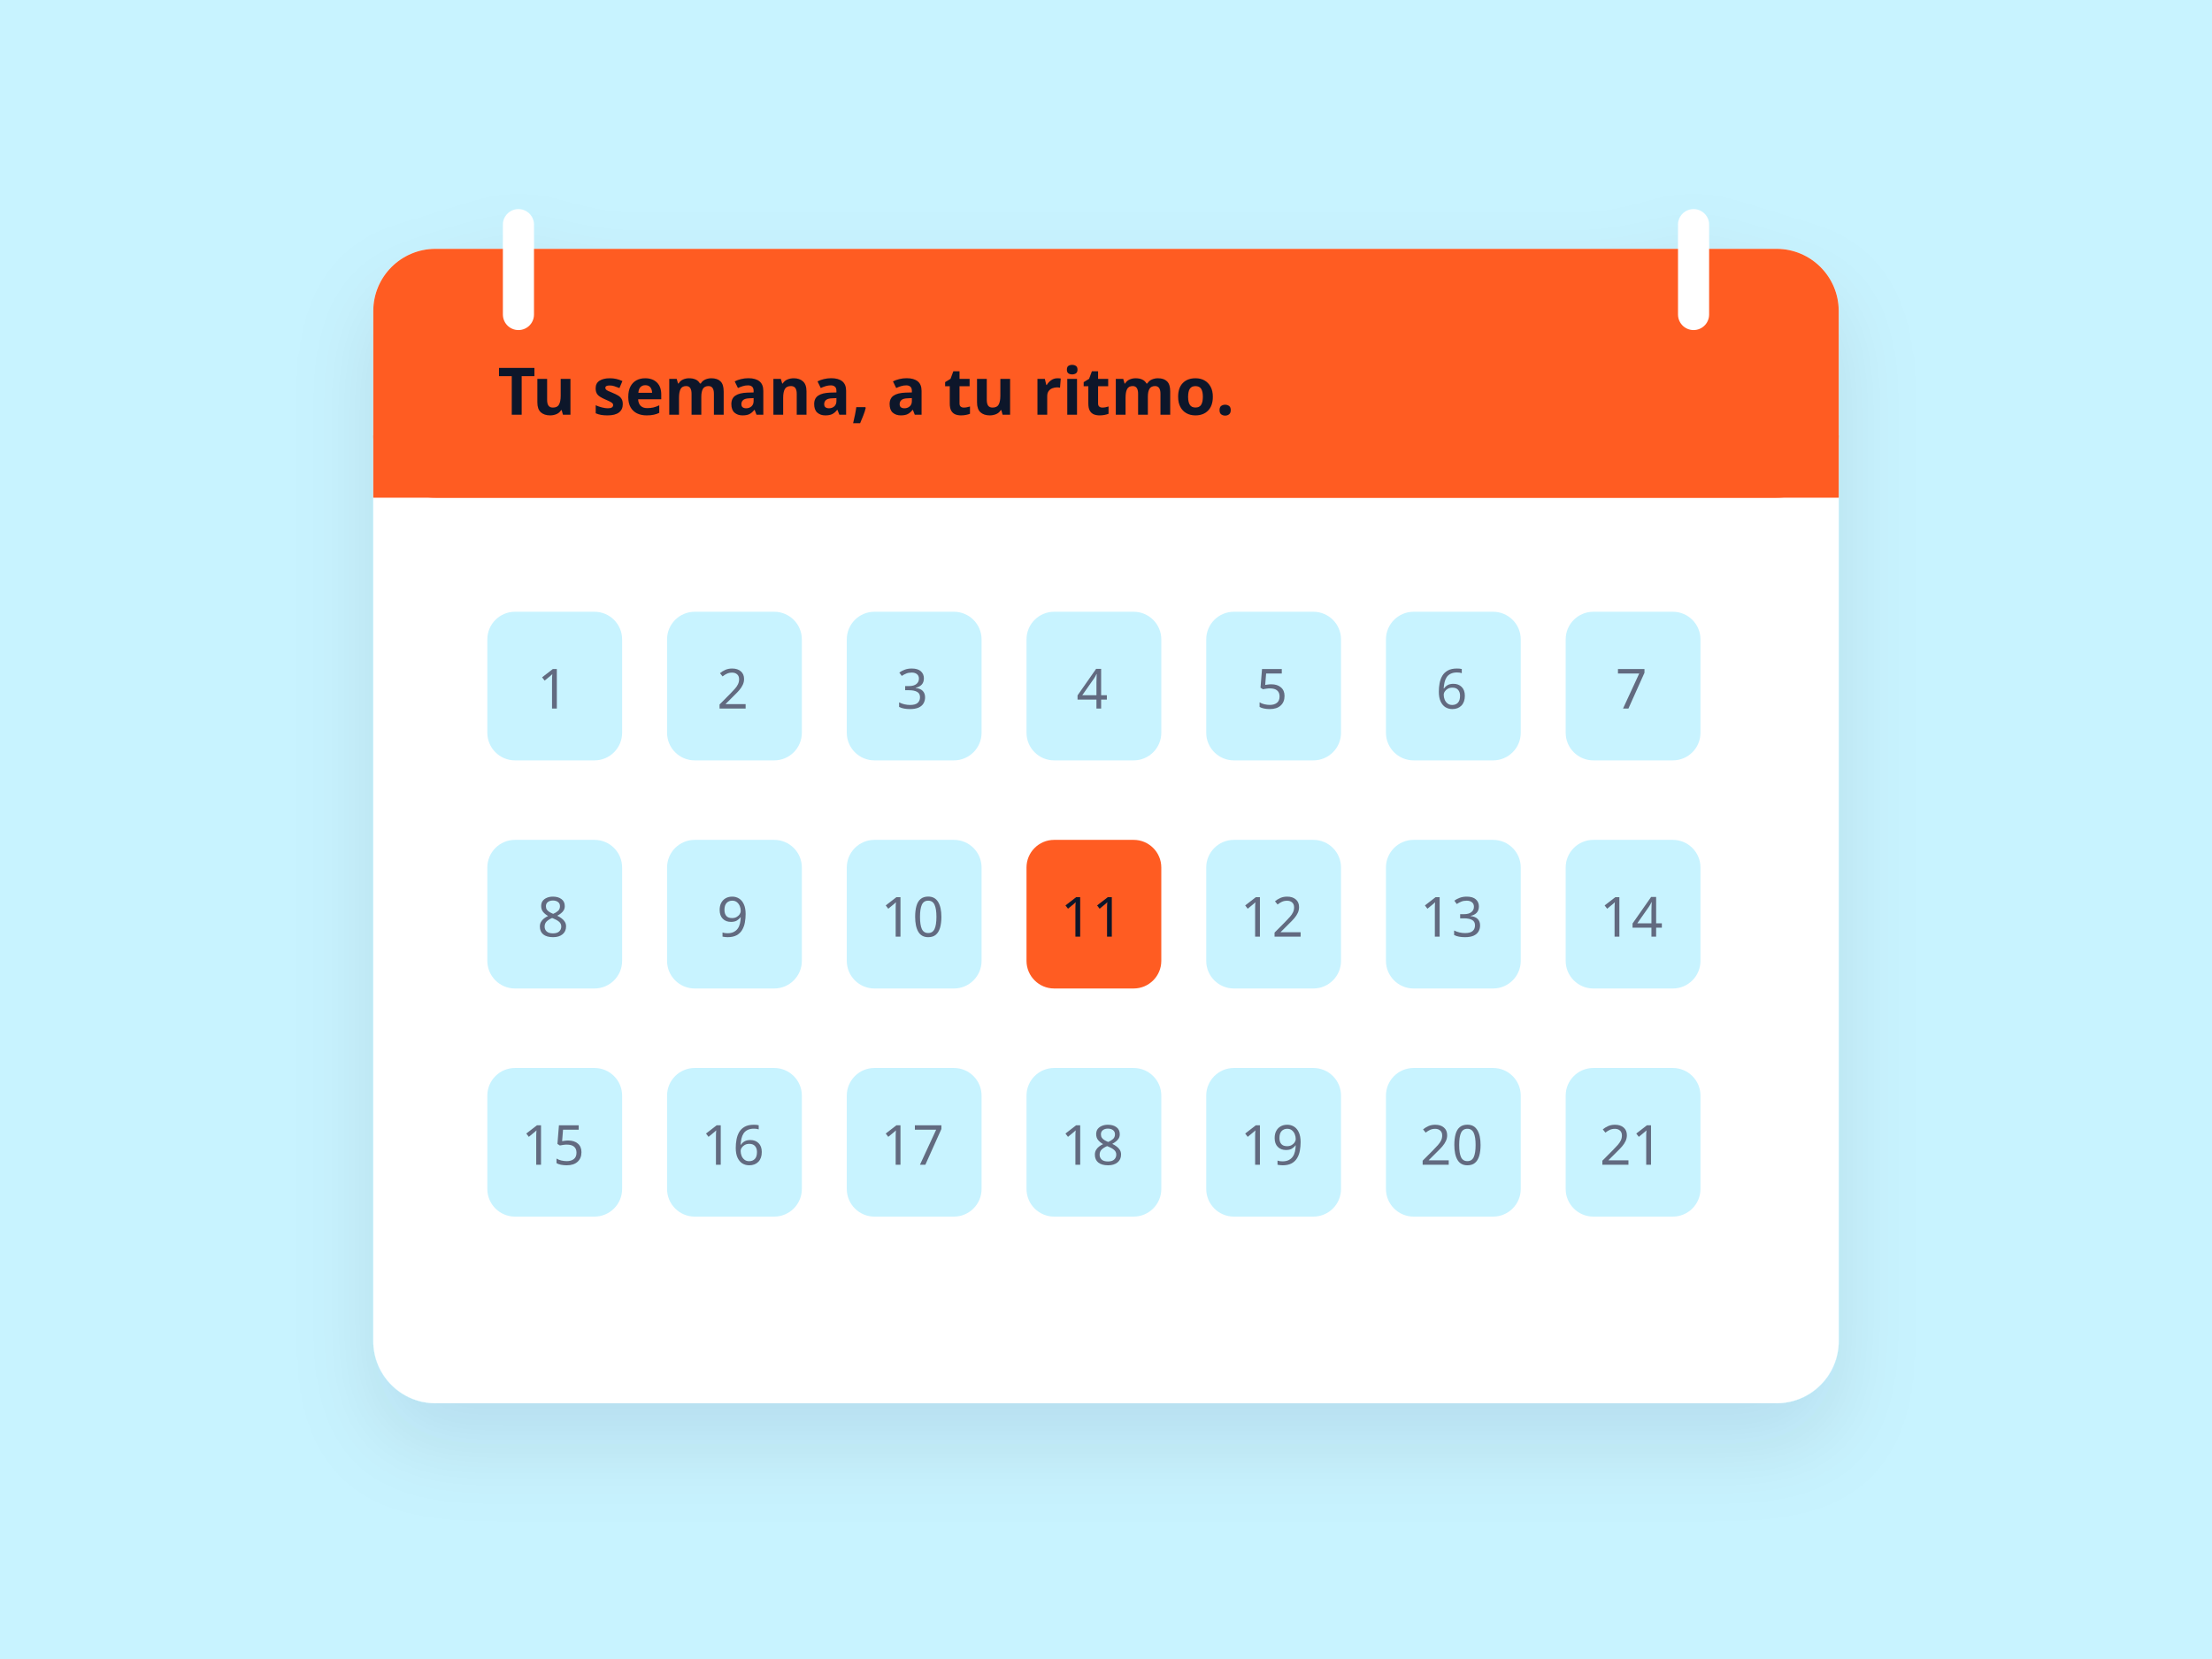
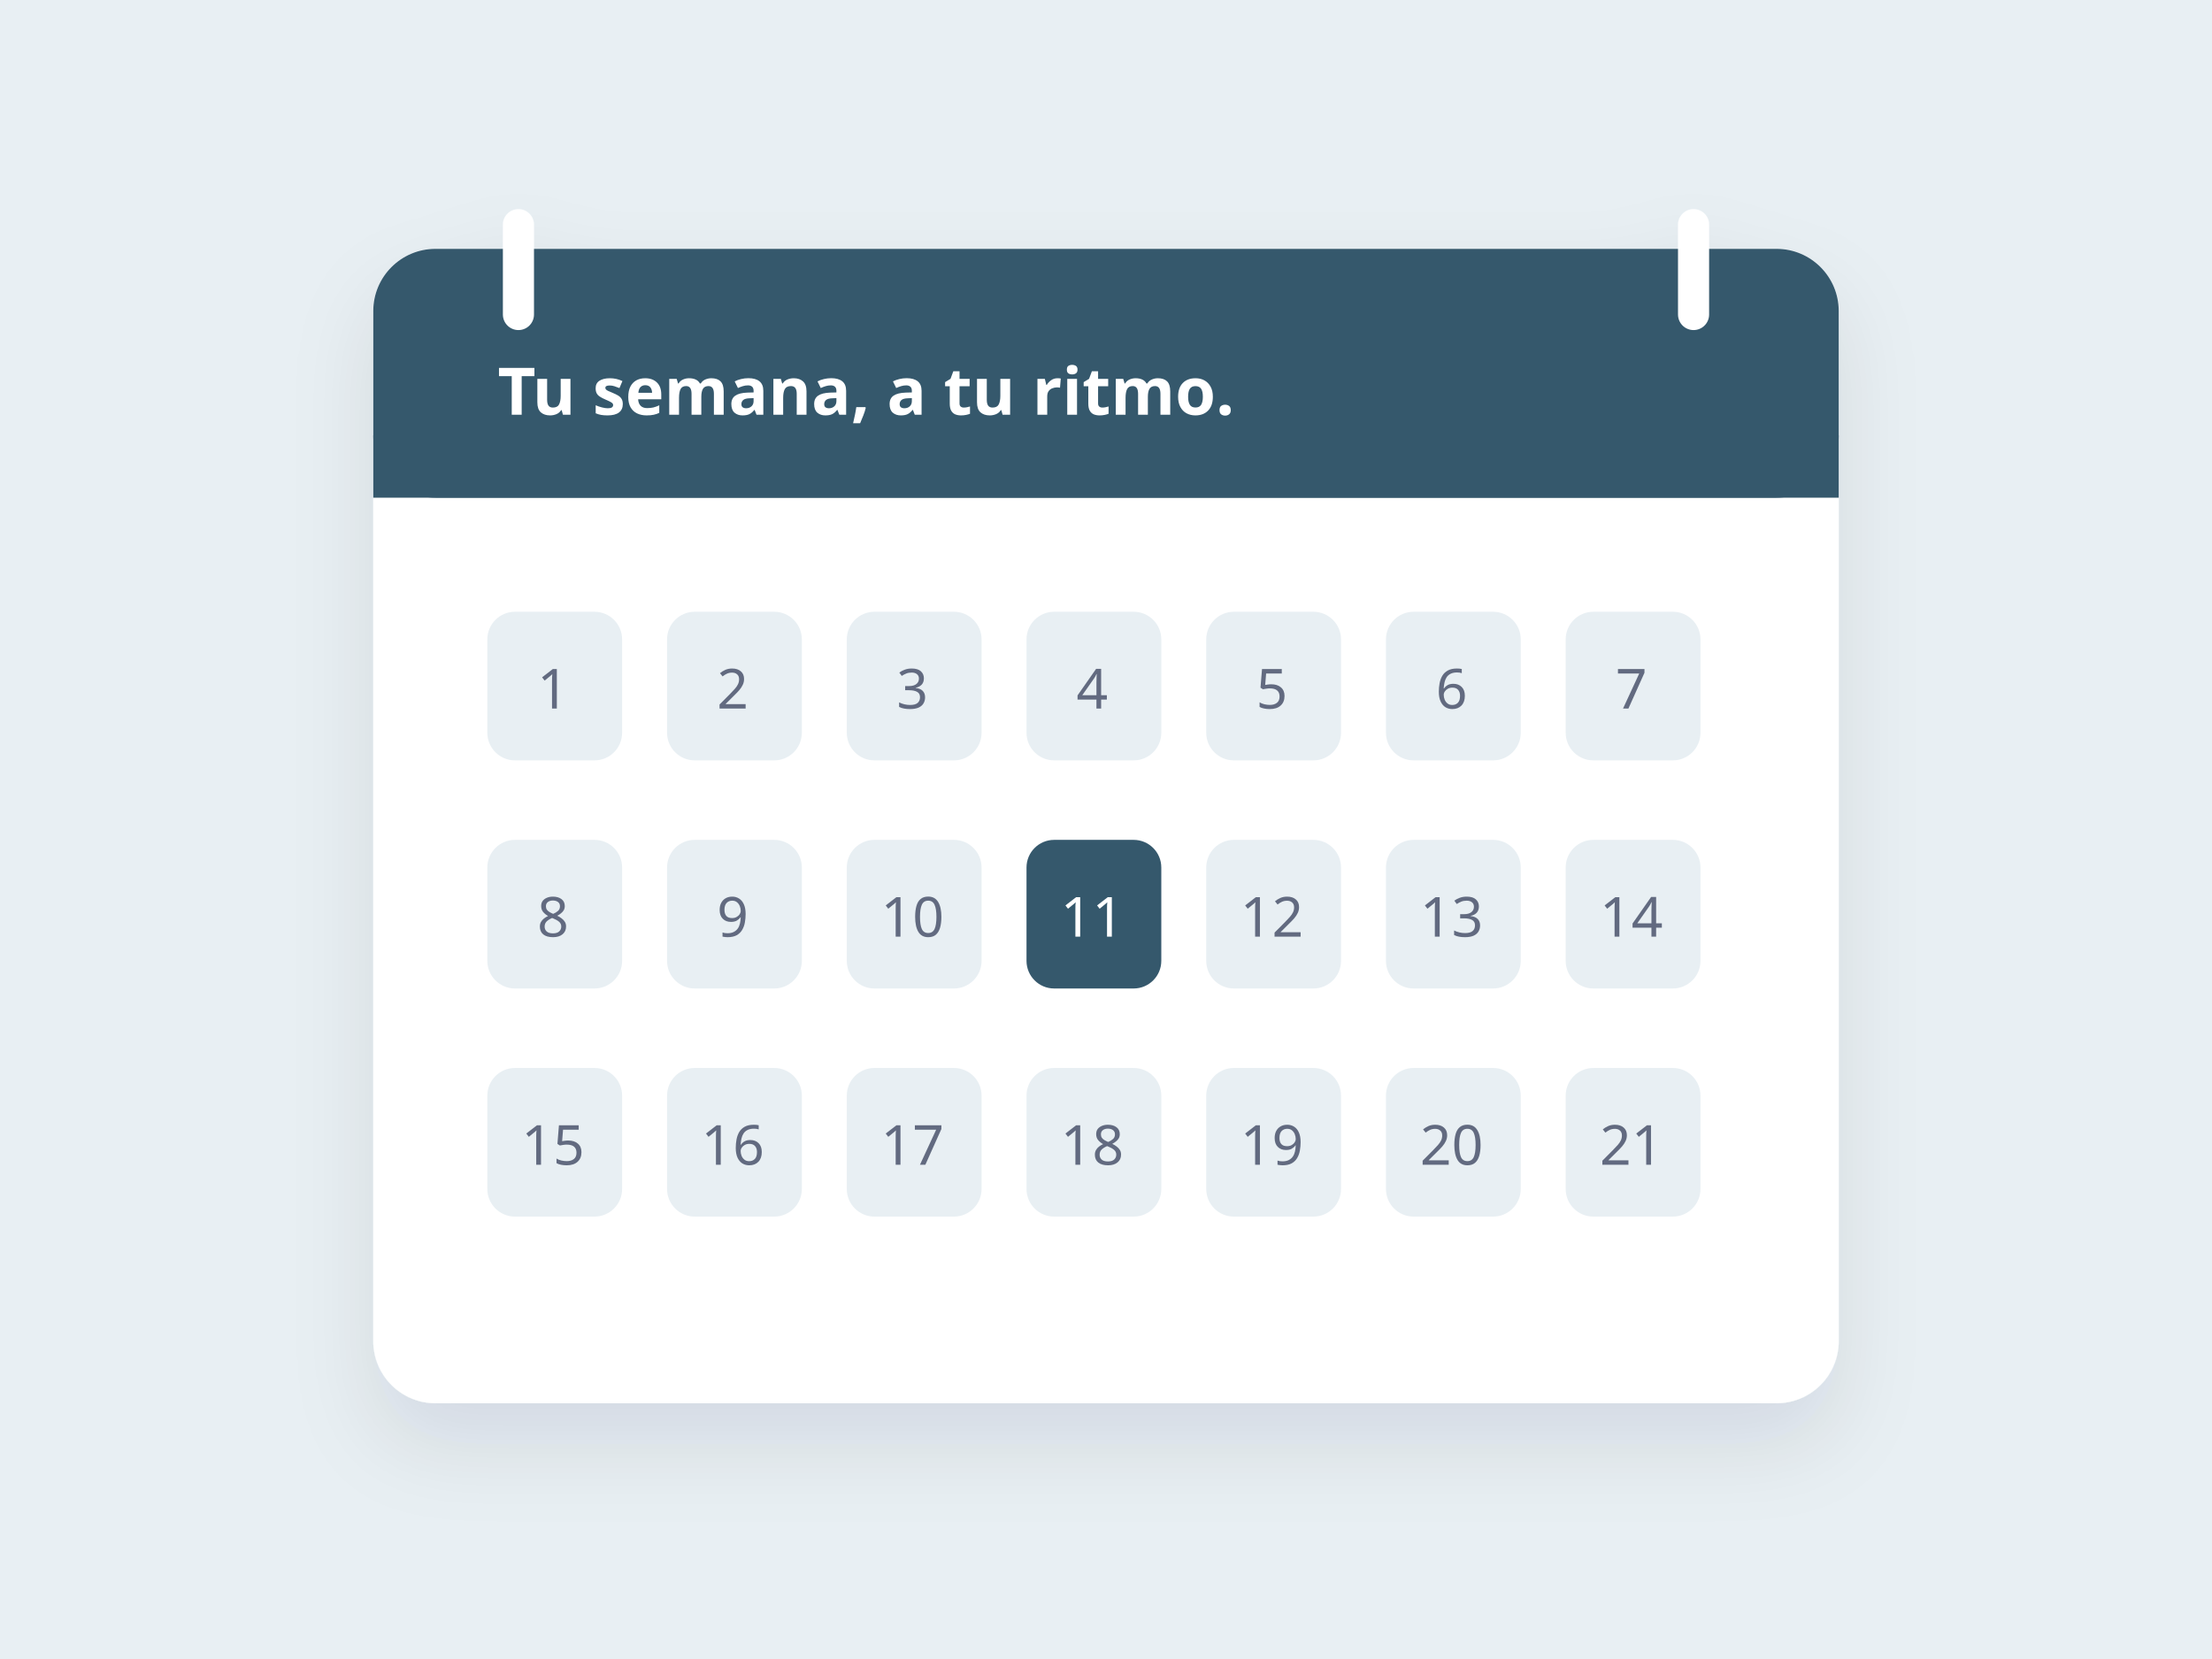
<svg xmlns="http://www.w3.org/2000/svg" width="640" height="480" viewBox="0 0 640 480">
  <defs>
    <filter id="shadow" x="-30%" y="-30%" width="160%" height="180%">
      <feDropShadow dx="0" dy="12" stdDeviation="12" flood-color="#192443" flood-opacity=".09" />
    </filter>
  </defs>
-   <rect width="640" height="480" fill="#C8F3FF" />
+   <rect width="640" height="480" fill="#E8EFF3" />
  <g filter="url(#shadow)">
    <rect x="108" y="72" width="424" height="334" rx="18" fill="white" />
-     <rect x="108" y="72" width="424" height="72" rx="18" fill="#FF5C23" />
-     <path d="M108 126h424v18H108Z" fill="#FF5C23" />
+     <rect x="108" y="72" width="424" height="72" rx="18" fill="#35586C" />
+     <path d="M108 126h424v18H108Z" fill="#35586C" />
    <path d="M150 65v26m340-26v26" stroke="#fff" stroke-width="9" stroke-linecap="round" />
-     <text x="144" y="120" fill="#11182B" font-family="sans-serif" font-size="19" font-weight="600">Tu semana, a tu ritmo.</text>
-     <rect x="141" y="177" width="39" height="43" rx="8" fill="#C8F3FF" />
+     <text x="144" y="120" fill="white" font-family="sans-serif" font-size="19" font-weight="600">Tu semana, a tu ritmo.</text>
+     <rect x="141" y="177" width="39" height="43" rx="8" fill="#E8EFF3" />
    <text x="160" y="205" text-anchor="middle" fill="#626B80" font-family="sans-serif" font-size="16">1</text>
-     <rect x="193" y="177" width="39" height="43" rx="8" fill="#C8F3FF" />
+     <rect x="193" y="177" width="39" height="43" rx="8" fill="#E8EFF3" />
    <text x="212" y="205" text-anchor="middle" fill="#626B80" font-family="sans-serif" font-size="16">2</text>
-     <rect x="245" y="177" width="39" height="43" rx="8" fill="#C8F3FF" />
+     <rect x="245" y="177" width="39" height="43" rx="8" fill="#E8EFF3" />
    <text x="264" y="205" text-anchor="middle" fill="#626B80" font-family="sans-serif" font-size="16">3</text>
-     <rect x="297" y="177" width="39" height="43" rx="8" fill="#C8F3FF" />
+     <rect x="297" y="177" width="39" height="43" rx="8" fill="#E8EFF3" />
    <text x="316" y="205" text-anchor="middle" fill="#626B80" font-family="sans-serif" font-size="16">4</text>
-     <rect x="349" y="177" width="39" height="43" rx="8" fill="#C8F3FF" />
+     <rect x="349" y="177" width="39" height="43" rx="8" fill="#E8EFF3" />
    <text x="368" y="205" text-anchor="middle" fill="#626B80" font-family="sans-serif" font-size="16">5</text>
-     <rect x="401" y="177" width="39" height="43" rx="8" fill="#C8F3FF" />
+     <rect x="401" y="177" width="39" height="43" rx="8" fill="#E8EFF3" />
    <text x="420" y="205" text-anchor="middle" fill="#626B80" font-family="sans-serif" font-size="16">6</text>
-     <rect x="453" y="177" width="39" height="43" rx="8" fill="#C8F3FF" />
+     <rect x="453" y="177" width="39" height="43" rx="8" fill="#E8EFF3" />
    <text x="472" y="205" text-anchor="middle" fill="#626B80" font-family="sans-serif" font-size="16">7</text>
-     <rect x="141" y="243" width="39" height="43" rx="8" fill="#C8F3FF" />
+     <rect x="141" y="243" width="39" height="43" rx="8" fill="#E8EFF3" />
    <text x="160" y="271" text-anchor="middle" fill="#626B80" font-family="sans-serif" font-size="16">8</text>
-     <rect x="193" y="243" width="39" height="43" rx="8" fill="#C8F3FF" />
+     <rect x="193" y="243" width="39" height="43" rx="8" fill="#E8EFF3" />
    <text x="212" y="271" text-anchor="middle" fill="#626B80" font-family="sans-serif" font-size="16">9</text>
-     <rect x="245" y="243" width="39" height="43" rx="8" fill="#C8F3FF" />
+     <rect x="245" y="243" width="39" height="43" rx="8" fill="#E8EFF3" />
    <text x="264" y="271" text-anchor="middle" fill="#626B80" font-family="sans-serif" font-size="16">10</text>
-     <rect x="297" y="243" width="39" height="43" rx="8" fill="#FF5C23" />
-     <text x="316" y="271" text-anchor="middle" fill="#11182B" font-family="sans-serif" font-size="16">11</text>
-     <rect x="349" y="243" width="39" height="43" rx="8" fill="#C8F3FF" />
+     <rect x="297" y="243" width="39" height="43" rx="8" fill="#35586C" />
+     <text x="316" y="271" text-anchor="middle" fill="white" font-family="sans-serif" font-size="16">11</text>
+     <rect x="349" y="243" width="39" height="43" rx="8" fill="#E8EFF3" />
    <text x="368" y="271" text-anchor="middle" fill="#626B80" font-family="sans-serif" font-size="16">12</text>
-     <rect x="401" y="243" width="39" height="43" rx="8" fill="#C8F3FF" />
+     <rect x="401" y="243" width="39" height="43" rx="8" fill="#E8EFF3" />
    <text x="420" y="271" text-anchor="middle" fill="#626B80" font-family="sans-serif" font-size="16">13</text>
-     <rect x="453" y="243" width="39" height="43" rx="8" fill="#C8F3FF" />
+     <rect x="453" y="243" width="39" height="43" rx="8" fill="#E8EFF3" />
    <text x="472" y="271" text-anchor="middle" fill="#626B80" font-family="sans-serif" font-size="16">14</text>
-     <rect x="141" y="309" width="39" height="43" rx="8" fill="#C8F3FF" />
+     <rect x="141" y="309" width="39" height="43" rx="8" fill="#E8EFF3" />
    <text x="160" y="337" text-anchor="middle" fill="#626B80" font-family="sans-serif" font-size="16">15</text>
-     <rect x="193" y="309" width="39" height="43" rx="8" fill="#C8F3FF" />
+     <rect x="193" y="309" width="39" height="43" rx="8" fill="#E8EFF3" />
    <text x="212" y="337" text-anchor="middle" fill="#626B80" font-family="sans-serif" font-size="16">16</text>
-     <rect x="245" y="309" width="39" height="43" rx="8" fill="#C8F3FF" />
+     <rect x="245" y="309" width="39" height="43" rx="8" fill="#E8EFF3" />
    <text x="264" y="337" text-anchor="middle" fill="#626B80" font-family="sans-serif" font-size="16">17</text>
-     <rect x="297" y="309" width="39" height="43" rx="8" fill="#C8F3FF" />
+     <rect x="297" y="309" width="39" height="43" rx="8" fill="#E8EFF3" />
    <text x="316" y="337" text-anchor="middle" fill="#626B80" font-family="sans-serif" font-size="16">18</text>
-     <rect x="349" y="309" width="39" height="43" rx="8" fill="#C8F3FF" />
+     <rect x="349" y="309" width="39" height="43" rx="8" fill="#E8EFF3" />
    <text x="368" y="337" text-anchor="middle" fill="#626B80" font-family="sans-serif" font-size="16">19</text>
-     <rect x="401" y="309" width="39" height="43" rx="8" fill="#C8F3FF" />
+     <rect x="401" y="309" width="39" height="43" rx="8" fill="#E8EFF3" />
    <text x="420" y="337" text-anchor="middle" fill="#626B80" font-family="sans-serif" font-size="16">20</text>
-     <rect x="453" y="309" width="39" height="43" rx="8" fill="#C8F3FF" />
+     <rect x="453" y="309" width="39" height="43" rx="8" fill="#E8EFF3" />
    <text x="472" y="337" text-anchor="middle" fill="#626B80" font-family="sans-serif" font-size="16">21</text>
  </g>
</svg>
